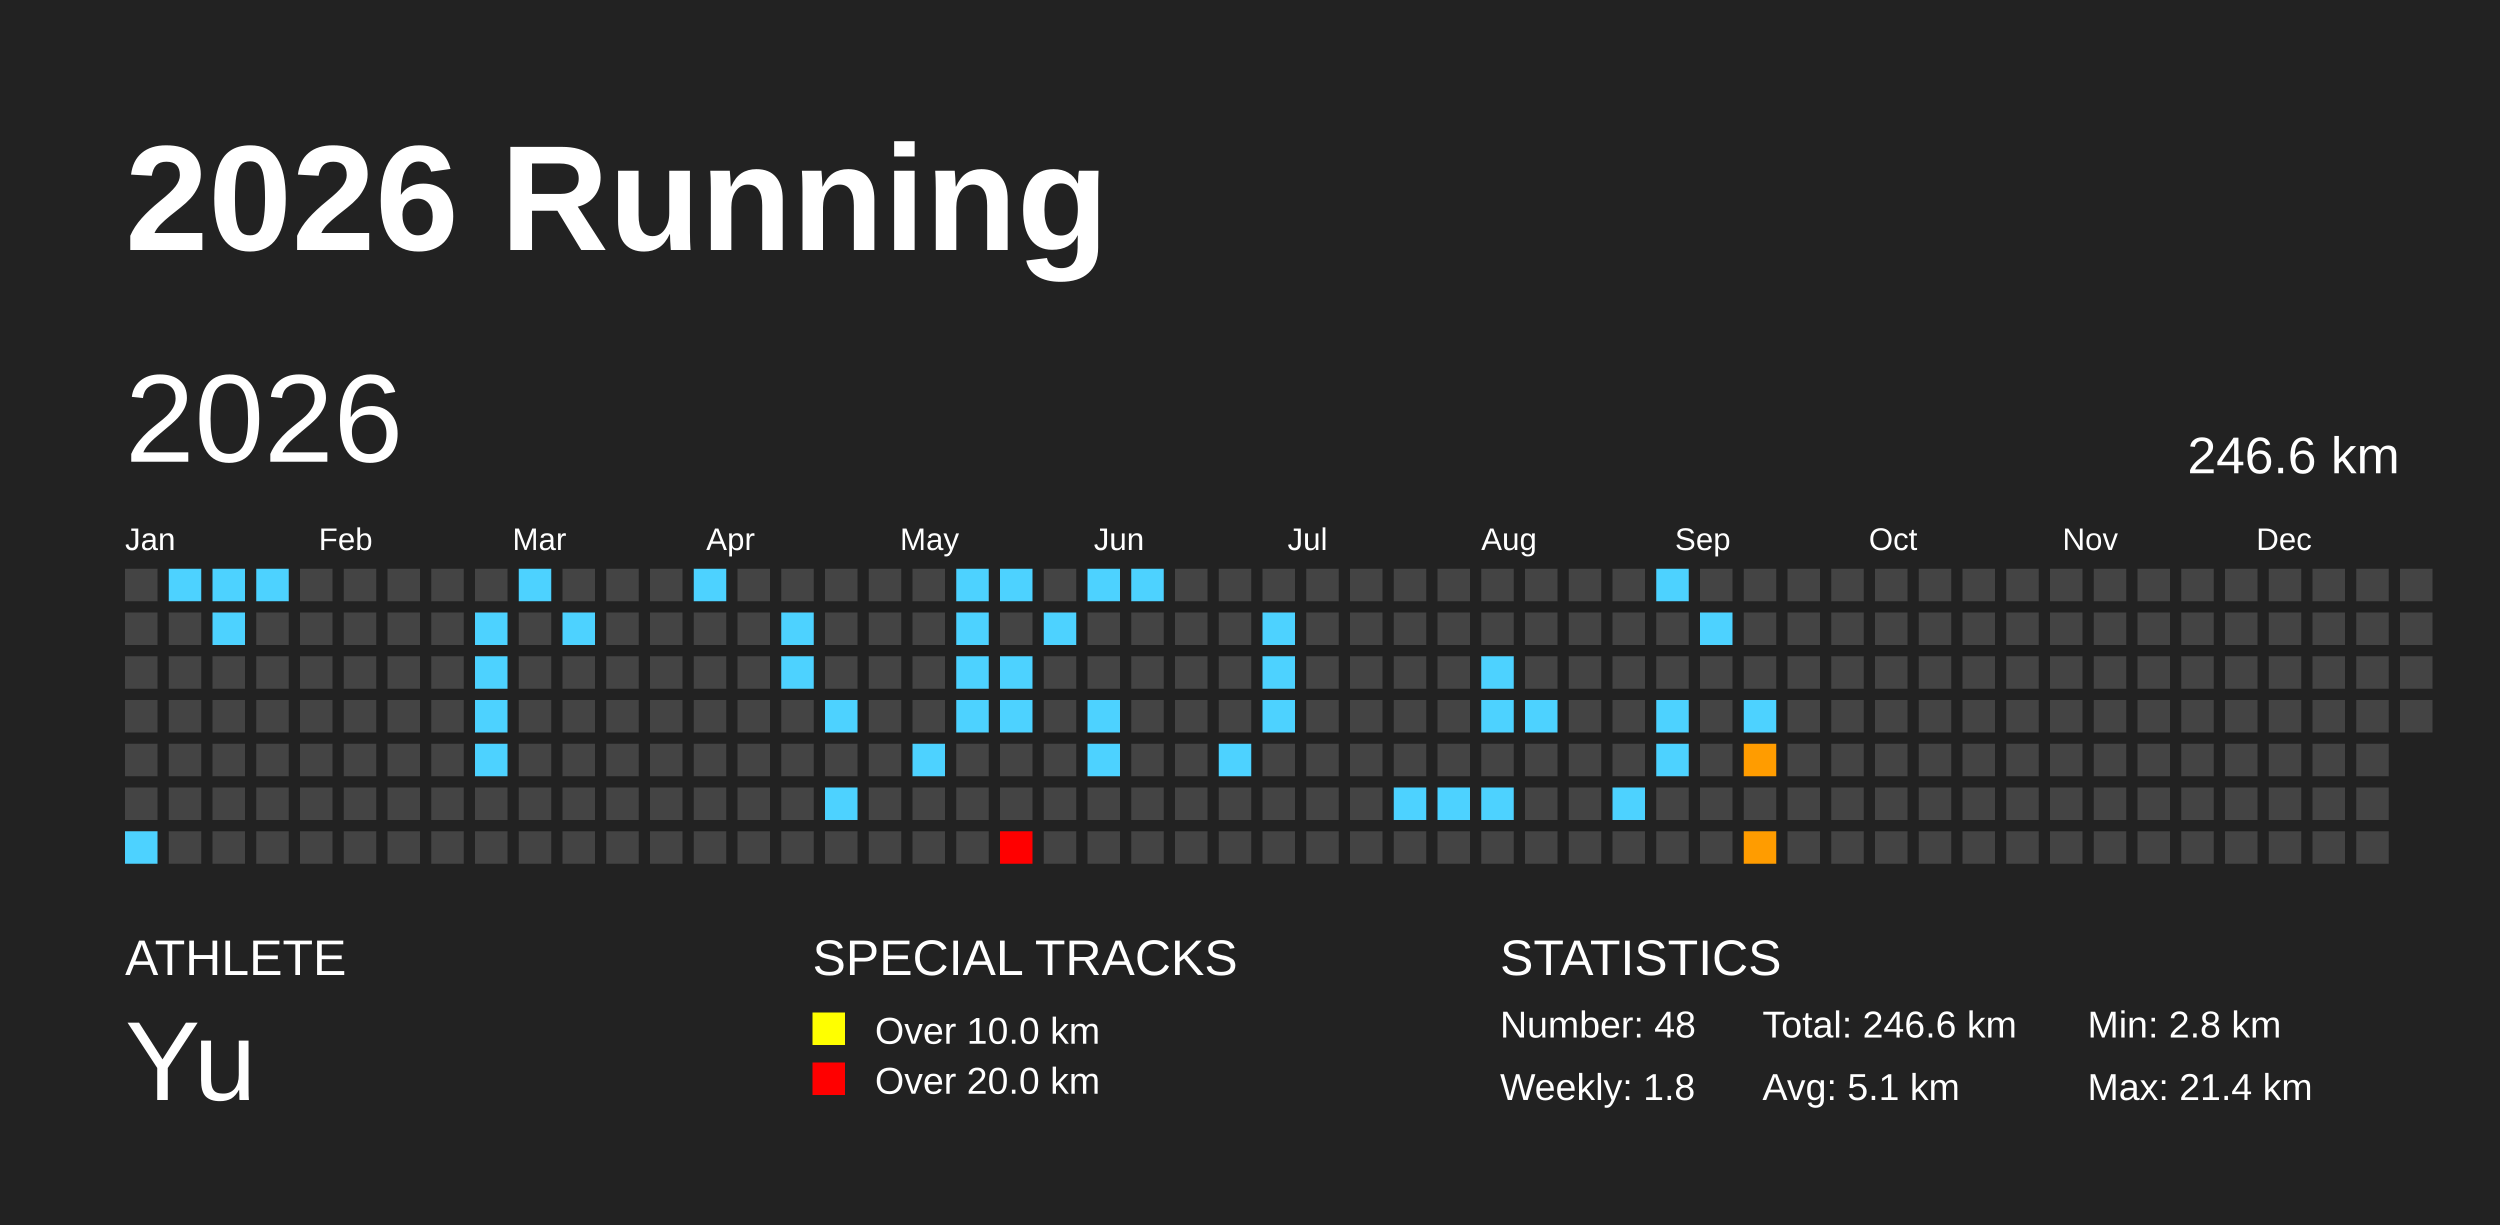
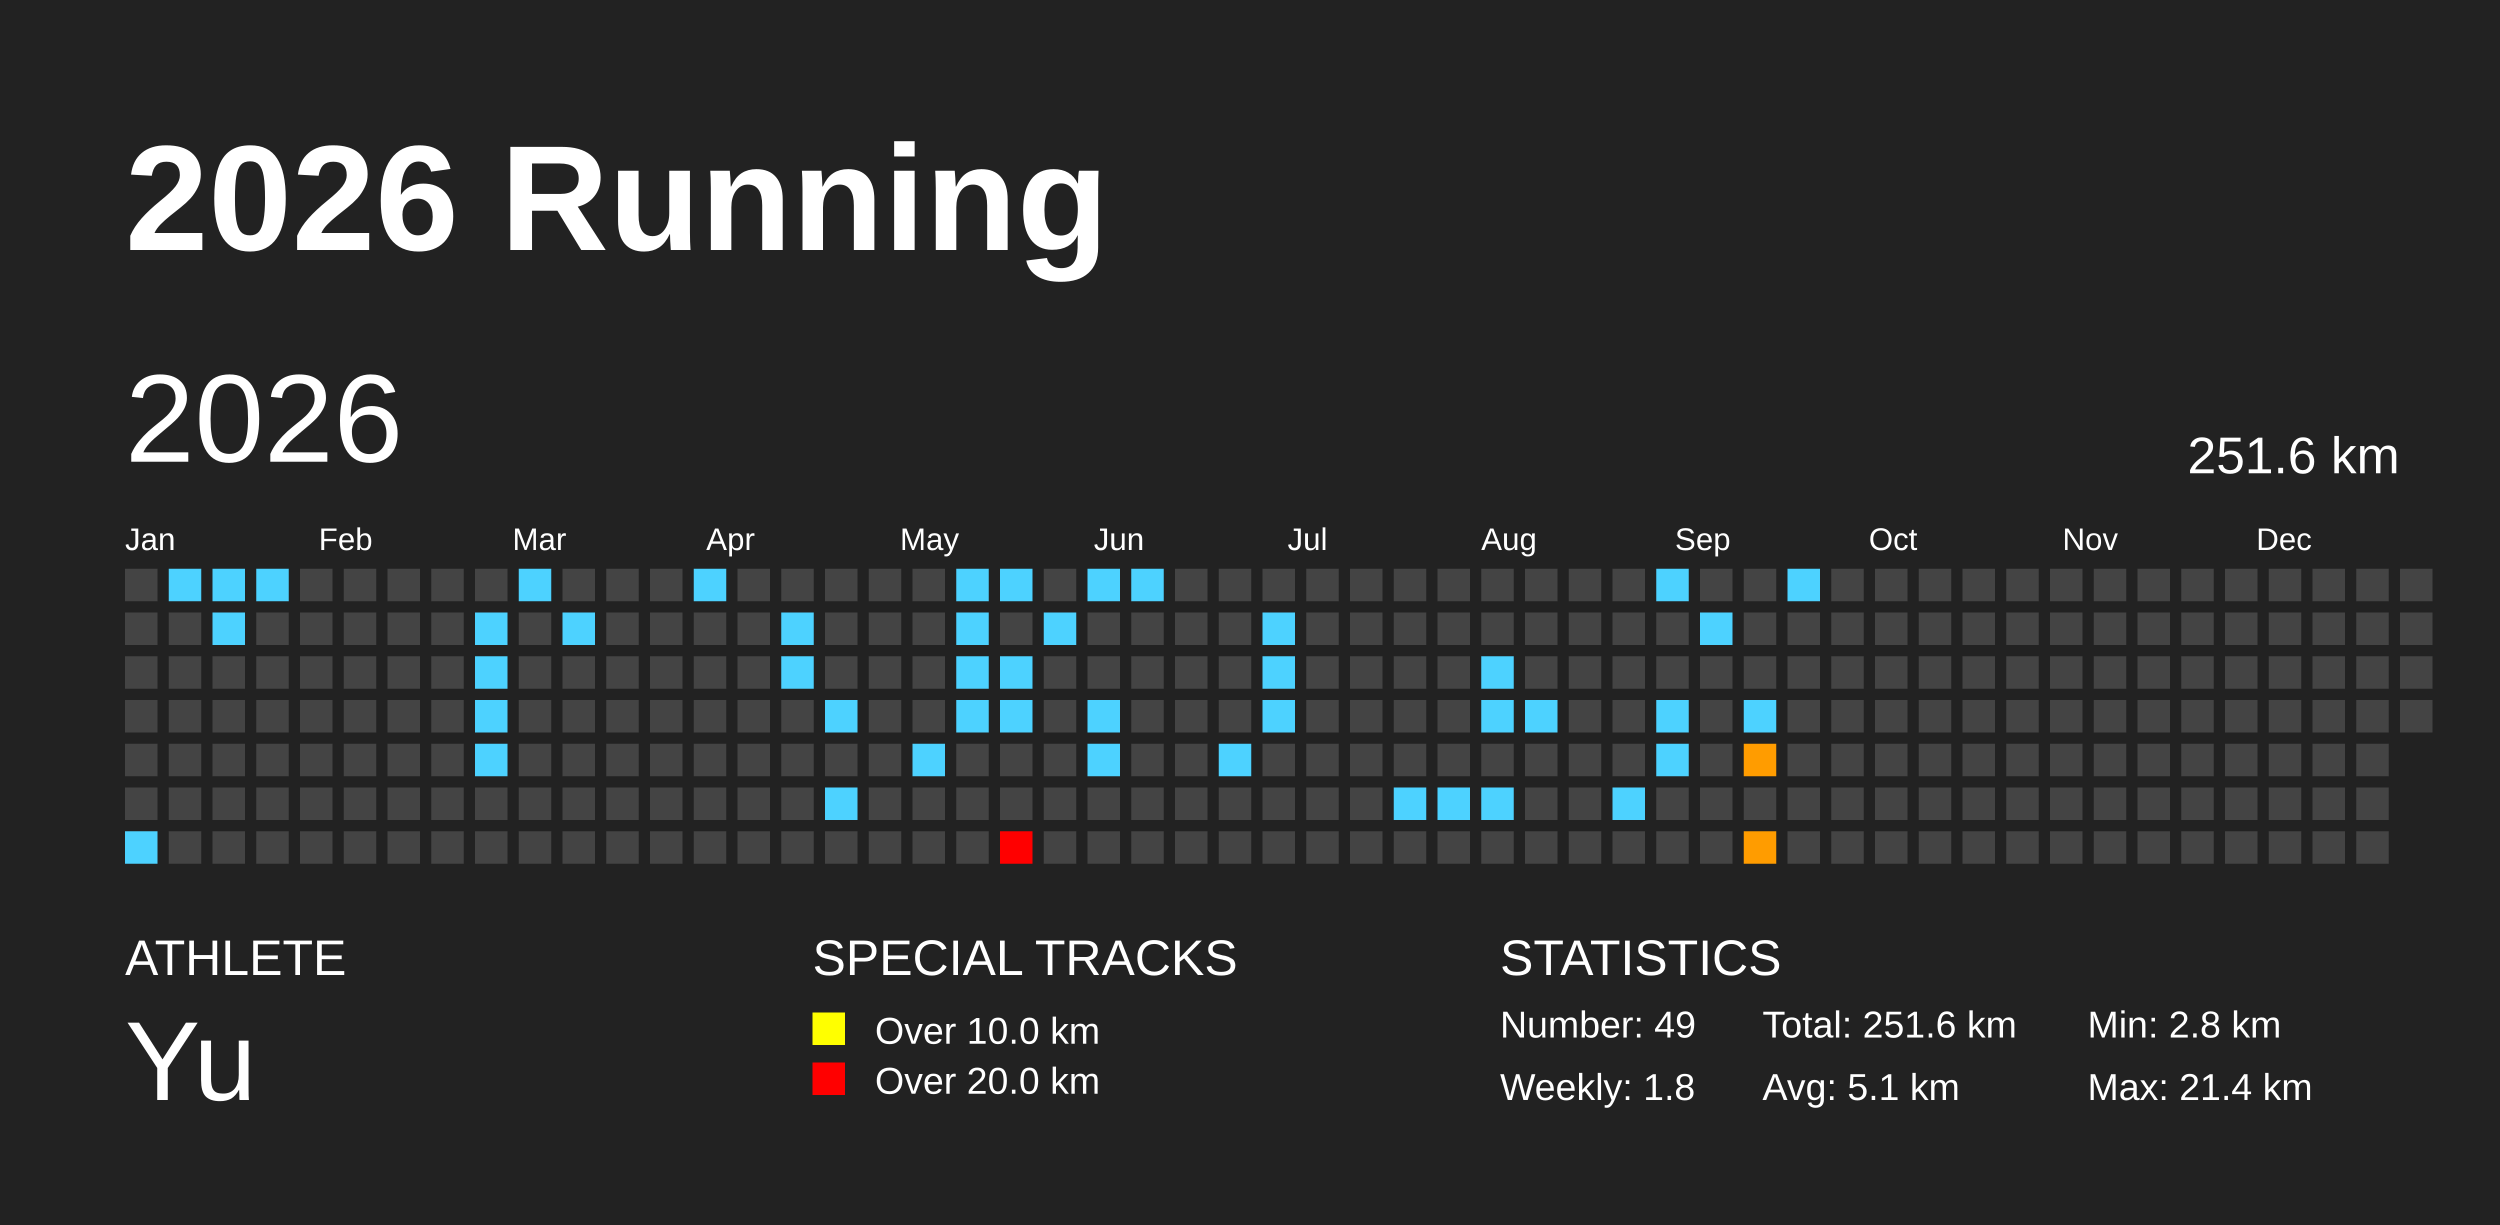
<svg xmlns="http://www.w3.org/2000/svg" baseProfile="full" height="98mm" version="1.1" viewBox="0,0,200,98" width="200mm">
  <defs />
  <rect fill="#222222" height="98" width="200" x="0" y="0" />
  <text fill="#FFFFFF" style="font-size:12px; font-family:Arial; font-weight:bold;" x="10" y="20">2026 Running</text>
  <text fill="#FFFFFF" style="font-size:4px; font-family:Arial" x="10" y="78">ATHLETE</text>
  <text fill="#FFFFFF" style="font-size:9px; font-family:Arial" x="10" y="88">Yu</text>
  <text fill="#FFFFFF" style="font-size:4px; font-family:Arial" x="65" y="78">SPECIAL TRACKS</text>
  <rect fill="yellow" height="2.6" width="2.6" x="65" y="81" />
  <text fill="#FFFFFF" style="font-size:3px; font-family:Arial" x="70" y="83.5">Over 10.0 km</text>
  <rect fill="red" height="2.6" width="2.6" x="65" y="85" />
  <text fill="#FFFFFF" style="font-size:3px; font-family:Arial" x="70" y="87.5">Over 20.0 km</text>
  <text fill="#FFFFFF" style="font-size:4px; font-family:Arial" x="120" y="78">STATISTICS</text>
-   <text fill="#FFFFFF" style="font-size:3px; font-family:Arial" x="120" y="83">Number: 48</text>
+   <text fill="#FFFFFF" style="font-size:3px; font-family:Arial" x="120" y="83">Number: 49</text>
  <text fill="#FFFFFF" style="font-size:3px; font-family:Arial" x="120" y="88">Weekly: 1.8</text>
-   <text fill="#FFFFFF" style="font-size:3px; font-family:Arial" x="141" y="83">Total: 246.6 km</text>
+   <text fill="#FFFFFF" style="font-size:3px; font-family:Arial" x="141" y="83">Total: 251.6 km</text>
  <text fill="#FFFFFF" style="font-size:3px; font-family:Arial" x="141" y="88">Avg: 5.1 km</text>
  <text fill="#FFFFFF" style="font-size:3px; font-family:Arial" x="167" y="83">Min: 2.8 km</text>
  <text fill="#FFFFFF" style="font-size:3px; font-family:Arial" x="167" y="88">Max: 21.4 km</text>
  <text dominant-baseline="hanging" fill="#FFFFFF" style="font-size:10.0px; font-family:Arial;" x="10" y="30">2026</text>
-   <text dominant-baseline="hanging" fill="#FFFFFF" style="font-size:4.125px; font-family:Arial;" x="175" y="35">246.6 km</text>
+   <text dominant-baseline="hanging" fill="#FFFFFF" style="font-size:4.125px; font-family:Arial;" x="175" y="35">251.6 km</text>
  <text fill="#FFFFFF" style="font-size:2.5px; font-family:Arial" x="10.0" y="44">Jan</text>
  <text fill="#FFFFFF" style="font-size:2.5px; font-family:Arial" x="25.5" y="44">Feb</text>
  <text fill="#FFFFFF" style="font-size:2.5px; font-family:Arial" x="41.0" y="44">Mar</text>
  <text fill="#FFFFFF" style="font-size:2.5px; font-family:Arial" x="56.5" y="44">Apr</text>
  <text fill="#FFFFFF" style="font-size:2.5px; font-family:Arial" x="72.0" y="44">May</text>
  <text fill="#FFFFFF" style="font-size:2.5px; font-family:Arial" x="87.5" y="44">Jun</text>
  <text fill="#FFFFFF" style="font-size:2.5px; font-family:Arial" x="103.0" y="44">Jul</text>
  <text fill="#FFFFFF" style="font-size:2.5px; font-family:Arial" x="118.5" y="44">Aug</text>
  <text fill="#FFFFFF" style="font-size:2.5px; font-family:Arial" x="134.0" y="44">Sep</text>
  <text fill="#FFFFFF" style="font-size:2.5px; font-family:Arial" x="149.5" y="44">Oct</text>
  <text fill="#FFFFFF" style="font-size:2.5px; font-family:Arial" x="165.0" y="44">Nov</text>
  <text fill="#FFFFFF" style="font-size:2.5px; font-family:Arial" x="180.5" y="44">Dec</text>
  <rect fill="#444444" height="2.6" width="2.6" x="10.0" y="45.5" />
  <rect fill="#444444" height="2.6" width="2.6" x="10.0" y="49.0" />
  <rect fill="#444444" height="2.6" width="2.6" x="10.0" y="52.5" />
  <rect fill="#444444" height="2.6" width="2.6" x="10.0" y="56.0" />
  <rect fill="#444444" height="2.6" width="2.6" x="10.0" y="59.5" />
  <rect fill="#444444" height="2.6" width="2.6" x="10.0" y="63.0" />
  <rect fill="#4dd2ff" height="2.6" width="2.6" x="10.0" y="66.5" />
  <rect fill="#4dd2ff" height="2.6" width="2.6" x="13.5" y="45.5" />
  <rect fill="#444444" height="2.6" width="2.6" x="13.5" y="49.0" />
  <rect fill="#444444" height="2.6" width="2.6" x="13.5" y="52.5" />
  <rect fill="#444444" height="2.6" width="2.6" x="13.5" y="56.0" />
  <rect fill="#444444" height="2.6" width="2.6" x="13.5" y="59.5" />
  <rect fill="#444444" height="2.6" width="2.6" x="13.5" y="63.0" />
  <rect fill="#444444" height="2.6" width="2.6" x="13.5" y="66.5" />
  <rect fill="#4dd2ff" height="2.6" width="2.6" x="17.0" y="45.5" />
  <rect fill="#4dd2ff" height="2.6" width="2.6" x="17.0" y="49.0" />
  <rect fill="#444444" height="2.6" width="2.6" x="17.0" y="52.5" />
  <rect fill="#444444" height="2.6" width="2.6" x="17.0" y="56.0" />
  <rect fill="#444444" height="2.6" width="2.6" x="17.0" y="59.5" />
  <rect fill="#444444" height="2.6" width="2.6" x="17.0" y="63.0" />
  <rect fill="#444444" height="2.6" width="2.6" x="17.0" y="66.5" />
  <rect fill="#4dd2ff" height="2.6" width="2.6" x="20.5" y="45.5" />
  <rect fill="#444444" height="2.6" width="2.6" x="20.5" y="49.0" />
  <rect fill="#444444" height="2.6" width="2.6" x="20.5" y="52.5" />
  <rect fill="#444444" height="2.6" width="2.6" x="20.5" y="56.0" />
  <rect fill="#444444" height="2.6" width="2.6" x="20.5" y="59.5" />
  <rect fill="#444444" height="2.6" width="2.6" x="20.5" y="63.0" />
  <rect fill="#444444" height="2.6" width="2.6" x="20.5" y="66.5" />
  <rect fill="#444444" height="2.6" width="2.6" x="24.0" y="45.5" />
  <rect fill="#444444" height="2.6" width="2.6" x="24.0" y="49.0" />
  <rect fill="#444444" height="2.6" width="2.6" x="24.0" y="52.5" />
  <rect fill="#444444" height="2.6" width="2.6" x="24.0" y="56.0" />
  <rect fill="#444444" height="2.6" width="2.6" x="24.0" y="59.5" />
  <rect fill="#444444" height="2.6" width="2.6" x="24.0" y="63.0" />
  <rect fill="#444444" height="2.6" width="2.6" x="24.0" y="66.5" />
  <rect fill="#444444" height="2.6" width="2.6" x="27.5" y="45.5" />
  <rect fill="#444444" height="2.6" width="2.6" x="27.5" y="49.0" />
  <rect fill="#444444" height="2.6" width="2.6" x="27.5" y="52.5" />
  <rect fill="#444444" height="2.6" width="2.6" x="27.5" y="56.0" />
  <rect fill="#444444" height="2.6" width="2.6" x="27.5" y="59.5" />
  <rect fill="#444444" height="2.6" width="2.6" x="27.5" y="63.0" />
  <rect fill="#444444" height="2.6" width="2.6" x="27.5" y="66.5" />
  <rect fill="#444444" height="2.6" width="2.6" x="31.0" y="45.5" />
  <rect fill="#444444" height="2.6" width="2.6" x="31.0" y="49.0" />
  <rect fill="#444444" height="2.6" width="2.6" x="31.0" y="52.5" />
  <rect fill="#444444" height="2.6" width="2.6" x="31.0" y="56.0" />
  <rect fill="#444444" height="2.6" width="2.6" x="31.0" y="59.5" />
  <rect fill="#444444" height="2.6" width="2.6" x="31.0" y="63.0" />
  <rect fill="#444444" height="2.6" width="2.6" x="31.0" y="66.5" />
  <rect fill="#444444" height="2.6" width="2.6" x="34.5" y="45.5" />
  <rect fill="#444444" height="2.6" width="2.6" x="34.5" y="49.0" />
  <rect fill="#444444" height="2.6" width="2.6" x="34.5" y="52.5" />
  <rect fill="#444444" height="2.6" width="2.6" x="34.5" y="56.0" />
  <rect fill="#444444" height="2.6" width="2.6" x="34.5" y="59.5" />
  <rect fill="#444444" height="2.6" width="2.6" x="34.5" y="63.0" />
  <rect fill="#444444" height="2.6" width="2.6" x="34.5" y="66.5" />
  <rect fill="#444444" height="2.6" width="2.6" x="38.0" y="45.5" />
  <rect fill="#4dd2ff" height="2.6" width="2.6" x="38.0" y="49.0" />
  <rect fill="#4dd2ff" height="2.6" width="2.6" x="38.0" y="52.5" />
  <rect fill="#4dd2ff" height="2.6" width="2.6" x="38.0" y="56.0" />
  <rect fill="#4dd2ff" height="2.6" width="2.6" x="38.0" y="59.5" />
  <rect fill="#444444" height="2.6" width="2.6" x="38.0" y="63.0" />
  <rect fill="#444444" height="2.6" width="2.6" x="38.0" y="66.5" />
  <rect fill="#4dd2ff" height="2.6" width="2.6" x="41.5" y="45.5" />
  <rect fill="#444444" height="2.6" width="2.6" x="41.5" y="49.0" />
  <rect fill="#444444" height="2.6" width="2.6" x="41.5" y="52.5" />
  <rect fill="#444444" height="2.6" width="2.6" x="41.5" y="56.0" />
  <rect fill="#444444" height="2.6" width="2.6" x="41.5" y="59.5" />
  <rect fill="#444444" height="2.6" width="2.6" x="41.5" y="63.0" />
  <rect fill="#444444" height="2.6" width="2.6" x="41.5" y="66.5" />
  <rect fill="#444444" height="2.6" width="2.6" x="45.0" y="45.5" />
  <rect fill="#4dd2ff" height="2.6" width="2.6" x="45.0" y="49.0" />
  <rect fill="#444444" height="2.6" width="2.6" x="45.0" y="52.5" />
  <rect fill="#444444" height="2.6" width="2.6" x="45.0" y="56.0" />
  <rect fill="#444444" height="2.6" width="2.6" x="45.0" y="59.5" />
  <rect fill="#444444" height="2.6" width="2.6" x="45.0" y="63.0" />
  <rect fill="#444444" height="2.6" width="2.6" x="45.0" y="66.5" />
  <rect fill="#444444" height="2.6" width="2.6" x="48.5" y="45.5" />
  <rect fill="#444444" height="2.6" width="2.6" x="48.5" y="49.0" />
  <rect fill="#444444" height="2.6" width="2.6" x="48.5" y="52.5" />
  <rect fill="#444444" height="2.6" width="2.6" x="48.5" y="56.0" />
  <rect fill="#444444" height="2.6" width="2.6" x="48.5" y="59.5" />
  <rect fill="#444444" height="2.6" width="2.6" x="48.5" y="63.0" />
  <rect fill="#444444" height="2.6" width="2.6" x="48.5" y="66.5" />
  <rect fill="#444444" height="2.6" width="2.6" x="52.0" y="45.5" />
  <rect fill="#444444" height="2.6" width="2.6" x="52.0" y="49.0" />
  <rect fill="#444444" height="2.6" width="2.6" x="52.0" y="52.5" />
  <rect fill="#444444" height="2.6" width="2.6" x="52.0" y="56.0" />
  <rect fill="#444444" height="2.6" width="2.6" x="52.0" y="59.5" />
  <rect fill="#444444" height="2.6" width="2.6" x="52.0" y="63.0" />
  <rect fill="#444444" height="2.6" width="2.6" x="52.0" y="66.5" />
  <rect fill="#4dd2ff" height="2.6" width="2.6" x="55.5" y="45.5" />
  <rect fill="#444444" height="2.6" width="2.6" x="55.5" y="49.0" />
  <rect fill="#444444" height="2.6" width="2.6" x="55.5" y="52.5" />
  <rect fill="#444444" height="2.6" width="2.6" x="55.5" y="56.0" />
  <rect fill="#444444" height="2.6" width="2.6" x="55.5" y="59.5" />
  <rect fill="#444444" height="2.6" width="2.6" x="55.5" y="63.0" />
  <rect fill="#444444" height="2.6" width="2.6" x="55.5" y="66.5" />
  <rect fill="#444444" height="2.6" width="2.6" x="59.0" y="45.5" />
  <rect fill="#444444" height="2.6" width="2.6" x="59.0" y="49.0" />
  <rect fill="#444444" height="2.6" width="2.6" x="59.0" y="52.5" />
  <rect fill="#444444" height="2.6" width="2.6" x="59.0" y="56.0" />
  <rect fill="#444444" height="2.6" width="2.6" x="59.0" y="59.5" />
  <rect fill="#444444" height="2.6" width="2.6" x="59.0" y="63.0" />
  <rect fill="#444444" height="2.6" width="2.6" x="59.0" y="66.5" />
  <rect fill="#444444" height="2.6" width="2.6" x="62.5" y="45.5" />
  <rect fill="#4dd2ff" height="2.6" width="2.6" x="62.5" y="49.0" />
  <rect fill="#4dd2ff" height="2.6" width="2.6" x="62.5" y="52.5" />
  <rect fill="#444444" height="2.6" width="2.6" x="62.5" y="56.0" />
  <rect fill="#444444" height="2.6" width="2.6" x="62.5" y="59.5" />
  <rect fill="#444444" height="2.6" width="2.6" x="62.5" y="63.0" />
  <rect fill="#444444" height="2.6" width="2.6" x="62.5" y="66.5" />
  <rect fill="#444444" height="2.6" width="2.6" x="66.0" y="45.5" />
  <rect fill="#444444" height="2.6" width="2.6" x="66.0" y="49.0" />
  <rect fill="#444444" height="2.6" width="2.6" x="66.0" y="52.5" />
  <rect fill="#4dd2ff" height="2.6" width="2.6" x="66.0" y="56.0" />
  <rect fill="#444444" height="2.6" width="2.6" x="66.0" y="59.5" />
  <rect fill="#4dd2ff" height="2.6" width="2.6" x="66.0" y="63.0" />
  <rect fill="#444444" height="2.6" width="2.6" x="66.0" y="66.5" />
  <rect fill="#444444" height="2.6" width="2.6" x="69.5" y="45.5" />
  <rect fill="#444444" height="2.6" width="2.6" x="69.5" y="49.0" />
  <rect fill="#444444" height="2.6" width="2.6" x="69.5" y="52.5" />
  <rect fill="#444444" height="2.6" width="2.6" x="69.5" y="56.0" />
  <rect fill="#444444" height="2.6" width="2.6" x="69.5" y="59.5" />
  <rect fill="#444444" height="2.6" width="2.6" x="69.5" y="63.0" />
  <rect fill="#444444" height="2.6" width="2.6" x="69.5" y="66.5" />
  <rect fill="#444444" height="2.6" width="2.6" x="73.0" y="45.5" />
  <rect fill="#444444" height="2.6" width="2.6" x="73.0" y="49.0" />
  <rect fill="#444444" height="2.6" width="2.6" x="73.0" y="52.5" />
  <rect fill="#444444" height="2.6" width="2.6" x="73.0" y="56.0" />
  <rect fill="#4dd2ff" height="2.6" width="2.6" x="73.0" y="59.5" />
  <rect fill="#444444" height="2.6" width="2.6" x="73.0" y="63.0" />
  <rect fill="#444444" height="2.6" width="2.6" x="73.0" y="66.5" />
  <rect fill="#4dd2ff" height="2.6" width="2.6" x="76.5" y="45.5" />
  <rect fill="#4dd2ff" height="2.6" width="2.6" x="76.5" y="49.0" />
  <rect fill="#4dd2ff" height="2.6" width="2.6" x="76.5" y="52.5" />
  <rect fill="#4dd2ff" height="2.6" width="2.6" x="76.5" y="56.0" />
  <rect fill="#444444" height="2.6" width="2.6" x="76.5" y="59.5" />
  <rect fill="#444444" height="2.6" width="2.6" x="76.5" y="63.0" />
  <rect fill="#444444" height="2.6" width="2.6" x="76.5" y="66.5" />
  <rect fill="#4dd2ff" height="2.6" width="2.6" x="80.0" y="45.5" />
  <rect fill="#444444" height="2.6" width="2.6" x="80.0" y="49.0" />
  <rect fill="#4dd2ff" height="2.6" width="2.6" x="80.0" y="52.5" />
  <rect fill="#4dd2ff" height="2.6" width="2.6" x="80.0" y="56.0" />
  <rect fill="#444444" height="2.6" width="2.6" x="80.0" y="59.5" />
  <rect fill="#444444" height="2.6" width="2.6" x="80.0" y="63.0" />
  <rect fill="red" height="2.6" width="2.6" x="80.0" y="66.5" />
  <rect fill="#444444" height="2.6" width="2.6" x="83.5" y="45.5" />
  <rect fill="#4dd2ff" height="2.6" width="2.6" x="83.5" y="49.0" />
  <rect fill="#444444" height="2.6" width="2.6" x="83.5" y="52.5" />
  <rect fill="#444444" height="2.6" width="2.6" x="83.5" y="56.0" />
  <rect fill="#444444" height="2.6" width="2.6" x="83.5" y="59.5" />
  <rect fill="#444444" height="2.6" width="2.6" x="83.5" y="63.0" />
  <rect fill="#444444" height="2.6" width="2.6" x="83.5" y="66.5" />
  <rect fill="#4dd2ff" height="2.6" width="2.6" x="87.0" y="45.5" />
  <rect fill="#444444" height="2.6" width="2.6" x="87.0" y="49.0" />
  <rect fill="#444444" height="2.6" width="2.6" x="87.0" y="52.5" />
  <rect fill="#4dd2ff" height="2.6" width="2.6" x="87.0" y="56.0" />
  <rect fill="#4dd2ff" height="2.6" width="2.6" x="87.0" y="59.5" />
  <rect fill="#444444" height="2.6" width="2.6" x="87.0" y="63.0" />
  <rect fill="#444444" height="2.6" width="2.6" x="87.0" y="66.5" />
  <rect fill="#4dd2ff" height="2.6" width="2.6" x="90.5" y="45.5" />
  <rect fill="#444444" height="2.6" width="2.6" x="90.5" y="49.0" />
  <rect fill="#444444" height="2.6" width="2.6" x="90.5" y="52.5" />
  <rect fill="#444444" height="2.6" width="2.6" x="90.5" y="56.0" />
  <rect fill="#444444" height="2.6" width="2.6" x="90.5" y="59.5" />
  <rect fill="#444444" height="2.6" width="2.6" x="90.5" y="63.0" />
  <rect fill="#444444" height="2.6" width="2.6" x="90.5" y="66.5" />
  <rect fill="#444444" height="2.6" width="2.6" x="94.0" y="45.5" />
  <rect fill="#444444" height="2.6" width="2.6" x="94.0" y="49.0" />
  <rect fill="#444444" height="2.6" width="2.6" x="94.0" y="52.5" />
  <rect fill="#444444" height="2.6" width="2.6" x="94.0" y="56.0" />
  <rect fill="#444444" height="2.6" width="2.6" x="94.0" y="59.5" />
  <rect fill="#444444" height="2.6" width="2.6" x="94.0" y="63.0" />
  <rect fill="#444444" height="2.6" width="2.6" x="94.0" y="66.5" />
  <rect fill="#444444" height="2.6" width="2.6" x="97.5" y="45.5" />
  <rect fill="#444444" height="2.6" width="2.6" x="97.5" y="49.0" />
  <rect fill="#444444" height="2.6" width="2.6" x="97.5" y="52.5" />
  <rect fill="#444444" height="2.6" width="2.6" x="97.5" y="56.0" />
  <rect fill="#4dd2ff" height="2.6" width="2.6" x="97.5" y="59.5" />
  <rect fill="#444444" height="2.6" width="2.6" x="97.5" y="63.0" />
  <rect fill="#444444" height="2.6" width="2.6" x="97.5" y="66.5" />
  <rect fill="#444444" height="2.6" width="2.6" x="101.0" y="45.5" />
  <rect fill="#4dd2ff" height="2.6" width="2.6" x="101.0" y="49.0" />
  <rect fill="#4dd2ff" height="2.6" width="2.6" x="101.0" y="52.5" />
  <rect fill="#4dd2ff" height="2.6" width="2.6" x="101.0" y="56.0" />
  <rect fill="#444444" height="2.6" width="2.6" x="101.0" y="59.5" />
  <rect fill="#444444" height="2.6" width="2.6" x="101.0" y="63.0" />
  <rect fill="#444444" height="2.6" width="2.6" x="101.0" y="66.5" />
  <rect fill="#444444" height="2.6" width="2.6" x="104.5" y="45.5" />
  <rect fill="#444444" height="2.6" width="2.6" x="104.5" y="49.0" />
  <rect fill="#444444" height="2.6" width="2.6" x="104.5" y="52.5" />
  <rect fill="#444444" height="2.6" width="2.6" x="104.5" y="56.0" />
  <rect fill="#444444" height="2.6" width="2.6" x="104.5" y="59.5" />
  <rect fill="#444444" height="2.6" width="2.6" x="104.5" y="63.0" />
  <rect fill="#444444" height="2.6" width="2.6" x="104.5" y="66.5" />
  <rect fill="#444444" height="2.6" width="2.6" x="108.0" y="45.5" />
  <rect fill="#444444" height="2.6" width="2.6" x="108.0" y="49.0" />
  <rect fill="#444444" height="2.6" width="2.6" x="108.0" y="52.5" />
  <rect fill="#444444" height="2.6" width="2.6" x="108.0" y="56.0" />
  <rect fill="#444444" height="2.6" width="2.6" x="108.0" y="59.5" />
  <rect fill="#444444" height="2.6" width="2.6" x="108.0" y="63.0" />
  <rect fill="#444444" height="2.6" width="2.6" x="108.0" y="66.5" />
  <rect fill="#444444" height="2.6" width="2.6" x="111.5" y="45.5" />
  <rect fill="#444444" height="2.6" width="2.6" x="111.5" y="49.0" />
  <rect fill="#444444" height="2.6" width="2.6" x="111.5" y="52.5" />
  <rect fill="#444444" height="2.6" width="2.6" x="111.5" y="56.0" />
  <rect fill="#444444" height="2.6" width="2.6" x="111.5" y="59.5" />
  <rect fill="#4dd2ff" height="2.6" width="2.6" x="111.5" y="63.0" />
  <rect fill="#444444" height="2.6" width="2.6" x="111.5" y="66.5" />
  <rect fill="#444444" height="2.6" width="2.6" x="115.0" y="45.5" />
  <rect fill="#444444" height="2.6" width="2.6" x="115.0" y="49.0" />
  <rect fill="#444444" height="2.6" width="2.6" x="115.0" y="52.5" />
  <rect fill="#444444" height="2.6" width="2.6" x="115.0" y="56.0" />
  <rect fill="#444444" height="2.6" width="2.6" x="115.0" y="59.5" />
  <rect fill="#4dd2ff" height="2.6" width="2.6" x="115.0" y="63.0" />
  <rect fill="#444444" height="2.6" width="2.6" x="115.0" y="66.5" />
  <rect fill="#444444" height="2.6" width="2.6" x="118.5" y="45.5" />
  <rect fill="#444444" height="2.6" width="2.6" x="118.5" y="49.0" />
  <rect fill="#4dd2ff" height="2.6" width="2.6" x="118.5" y="52.5" />
  <rect fill="#4dd2ff" height="2.6" width="2.6" x="118.5" y="56.0" />
  <rect fill="#444444" height="2.6" width="2.6" x="118.5" y="59.5" />
  <rect fill="#4dd2ff" height="2.6" width="2.6" x="118.5" y="63.0" />
  <rect fill="#444444" height="2.6" width="2.6" x="118.5" y="66.5" />
  <rect fill="#444444" height="2.6" width="2.6" x="122.0" y="45.5" />
  <rect fill="#444444" height="2.6" width="2.6" x="122.0" y="49.0" />
  <rect fill="#444444" height="2.6" width="2.6" x="122.0" y="52.5" />
  <rect fill="#4dd2ff" height="2.6" width="2.6" x="122.0" y="56.0" />
  <rect fill="#444444" height="2.6" width="2.6" x="122.0" y="59.5" />
  <rect fill="#444444" height="2.6" width="2.6" x="122.0" y="63.0" />
  <rect fill="#444444" height="2.6" width="2.6" x="122.0" y="66.5" />
  <rect fill="#444444" height="2.6" width="2.6" x="125.5" y="45.5" />
  <rect fill="#444444" height="2.6" width="2.6" x="125.5" y="49.0" />
  <rect fill="#444444" height="2.6" width="2.6" x="125.5" y="52.5" />
  <rect fill="#444444" height="2.6" width="2.6" x="125.5" y="56.0" />
  <rect fill="#444444" height="2.6" width="2.6" x="125.5" y="59.5" />
  <rect fill="#444444" height="2.6" width="2.6" x="125.5" y="63.0" />
  <rect fill="#444444" height="2.6" width="2.6" x="125.5" y="66.5" />
  <rect fill="#444444" height="2.6" width="2.6" x="129.0" y="45.5" />
  <rect fill="#444444" height="2.6" width="2.6" x="129.0" y="49.0" />
  <rect fill="#444444" height="2.6" width="2.6" x="129.0" y="52.5" />
  <rect fill="#444444" height="2.6" width="2.6" x="129.0" y="56.0" />
  <rect fill="#444444" height="2.6" width="2.6" x="129.0" y="59.5" />
  <rect fill="#4dd2ff" height="2.6" width="2.6" x="129.0" y="63.0" />
  <rect fill="#444444" height="2.6" width="2.6" x="129.0" y="66.5" />
  <rect fill="#4dd2ff" height="2.6" width="2.6" x="132.5" y="45.5" />
  <rect fill="#444444" height="2.6" width="2.6" x="132.5" y="49.0" />
  <rect fill="#444444" height="2.6" width="2.6" x="132.5" y="52.5" />
  <rect fill="#4dd2ff" height="2.6" width="2.6" x="132.5" y="56.0" />
  <rect fill="#4dd2ff" height="2.6" width="2.6" x="132.5" y="59.5" />
  <rect fill="#444444" height="2.6" width="2.6" x="132.5" y="63.0" />
  <rect fill="#444444" height="2.6" width="2.6" x="132.5" y="66.5" />
  <rect fill="#444444" height="2.6" width="2.6" x="136.0" y="45.5" />
  <rect fill="#4dd2ff" height="2.6" width="2.6" x="136.0" y="49.0" />
  <rect fill="#444444" height="2.6" width="2.6" x="136.0" y="52.5" />
  <rect fill="#444444" height="2.6" width="2.6" x="136.0" y="56.0" />
  <rect fill="#444444" height="2.6" width="2.6" x="136.0" y="59.5" />
  <rect fill="#444444" height="2.6" width="2.6" x="136.0" y="63.0" />
  <rect fill="#444444" height="2.6" width="2.6" x="136.0" y="66.5" />
  <rect fill="#444444" height="2.6" width="2.6" x="139.5" y="45.5" />
  <rect fill="#444444" height="2.6" width="2.6" x="139.5" y="49.0" />
  <rect fill="#444444" height="2.6" width="2.6" x="139.5" y="52.5" />
  <rect fill="#4dd2ff" height="2.6" width="2.6" x="139.5" y="56.0" />
  <rect fill="#ff9c00" height="2.6" width="2.6" x="139.5" y="59.5" />
  <rect fill="#444444" height="2.6" width="2.6" x="139.5" y="63.0" />
  <rect fill="#ff9c00" height="2.6" width="2.6" x="139.5" y="66.5" />
-   <rect fill="#444444" height="2.6" width="2.6" x="143.0" y="45.5" />
+   <rect fill="#4dd2ff" height="2.6" width="2.6" x="143.0" y="45.5" />
  <rect fill="#444444" height="2.6" width="2.6" x="143.0" y="49.0" />
  <rect fill="#444444" height="2.6" width="2.6" x="143.0" y="52.5" />
  <rect fill="#444444" height="2.6" width="2.6" x="143.0" y="56.0" />
  <rect fill="#444444" height="2.6" width="2.6" x="143.0" y="59.5" />
  <rect fill="#444444" height="2.6" width="2.6" x="143.0" y="63.0" />
  <rect fill="#444444" height="2.6" width="2.6" x="143.0" y="66.5" />
  <rect fill="#444444" height="2.6" width="2.6" x="146.5" y="45.5" />
  <rect fill="#444444" height="2.6" width="2.6" x="146.5" y="49.0" />
  <rect fill="#444444" height="2.6" width="2.6" x="146.5" y="52.5" />
  <rect fill="#444444" height="2.6" width="2.6" x="146.5" y="56.0" />
  <rect fill="#444444" height="2.6" width="2.6" x="146.5" y="59.5" />
  <rect fill="#444444" height="2.6" width="2.6" x="146.5" y="63.0" />
  <rect fill="#444444" height="2.6" width="2.6" x="146.5" y="66.5" />
  <rect fill="#444444" height="2.6" width="2.6" x="150.0" y="45.5" />
  <rect fill="#444444" height="2.6" width="2.6" x="150.0" y="49.0" />
  <rect fill="#444444" height="2.6" width="2.6" x="150.0" y="52.5" />
  <rect fill="#444444" height="2.6" width="2.6" x="150.0" y="56.0" />
  <rect fill="#444444" height="2.6" width="2.6" x="150.0" y="59.5" />
  <rect fill="#444444" height="2.6" width="2.6" x="150.0" y="63.0" />
  <rect fill="#444444" height="2.6" width="2.6" x="150.0" y="66.5" />
  <rect fill="#444444" height="2.6" width="2.6" x="153.5" y="45.5" />
  <rect fill="#444444" height="2.6" width="2.6" x="153.5" y="49.0" />
  <rect fill="#444444" height="2.6" width="2.6" x="153.5" y="52.5" />
  <rect fill="#444444" height="2.6" width="2.6" x="153.5" y="56.0" />
  <rect fill="#444444" height="2.6" width="2.6" x="153.5" y="59.5" />
  <rect fill="#444444" height="2.6" width="2.6" x="153.5" y="63.0" />
  <rect fill="#444444" height="2.6" width="2.6" x="153.5" y="66.5" />
  <rect fill="#444444" height="2.6" width="2.6" x="157.0" y="45.5" />
  <rect fill="#444444" height="2.6" width="2.6" x="157.0" y="49.0" />
  <rect fill="#444444" height="2.6" width="2.6" x="157.0" y="52.5" />
  <rect fill="#444444" height="2.6" width="2.6" x="157.0" y="56.0" />
  <rect fill="#444444" height="2.6" width="2.6" x="157.0" y="59.5" />
  <rect fill="#444444" height="2.6" width="2.6" x="157.0" y="63.0" />
  <rect fill="#444444" height="2.6" width="2.6" x="157.0" y="66.5" />
  <rect fill="#444444" height="2.6" width="2.6" x="160.5" y="45.5" />
  <rect fill="#444444" height="2.6" width="2.6" x="160.5" y="49.0" />
  <rect fill="#444444" height="2.6" width="2.6" x="160.5" y="52.5" />
  <rect fill="#444444" height="2.6" width="2.6" x="160.5" y="56.0" />
  <rect fill="#444444" height="2.6" width="2.6" x="160.5" y="59.5" />
  <rect fill="#444444" height="2.6" width="2.6" x="160.5" y="63.0" />
  <rect fill="#444444" height="2.6" width="2.6" x="160.5" y="66.5" />
  <rect fill="#444444" height="2.6" width="2.6" x="164.0" y="45.5" />
  <rect fill="#444444" height="2.6" width="2.6" x="164.0" y="49.0" />
  <rect fill="#444444" height="2.6" width="2.6" x="164.0" y="52.5" />
  <rect fill="#444444" height="2.6" width="2.6" x="164.0" y="56.0" />
  <rect fill="#444444" height="2.6" width="2.6" x="164.0" y="59.5" />
  <rect fill="#444444" height="2.6" width="2.6" x="164.0" y="63.0" />
  <rect fill="#444444" height="2.6" width="2.6" x="164.0" y="66.5" />
  <rect fill="#444444" height="2.6" width="2.6" x="167.5" y="45.5" />
  <rect fill="#444444" height="2.6" width="2.6" x="167.5" y="49.0" />
  <rect fill="#444444" height="2.6" width="2.6" x="167.5" y="52.5" />
  <rect fill="#444444" height="2.6" width="2.6" x="167.5" y="56.0" />
  <rect fill="#444444" height="2.6" width="2.6" x="167.5" y="59.5" />
  <rect fill="#444444" height="2.6" width="2.6" x="167.5" y="63.0" />
  <rect fill="#444444" height="2.6" width="2.6" x="167.5" y="66.5" />
  <rect fill="#444444" height="2.6" width="2.6" x="171.0" y="45.5" />
  <rect fill="#444444" height="2.6" width="2.6" x="171.0" y="49.0" />
  <rect fill="#444444" height="2.6" width="2.6" x="171.0" y="52.5" />
  <rect fill="#444444" height="2.6" width="2.6" x="171.0" y="56.0" />
  <rect fill="#444444" height="2.6" width="2.6" x="171.0" y="59.5" />
  <rect fill="#444444" height="2.6" width="2.6" x="171.0" y="63.0" />
  <rect fill="#444444" height="2.6" width="2.6" x="171.0" y="66.5" />
  <rect fill="#444444" height="2.6" width="2.6" x="174.5" y="45.5" />
  <rect fill="#444444" height="2.6" width="2.6" x="174.5" y="49.0" />
  <rect fill="#444444" height="2.6" width="2.6" x="174.5" y="52.5" />
  <rect fill="#444444" height="2.6" width="2.6" x="174.5" y="56.0" />
  <rect fill="#444444" height="2.6" width="2.6" x="174.5" y="59.5" />
  <rect fill="#444444" height="2.6" width="2.6" x="174.5" y="63.0" />
  <rect fill="#444444" height="2.6" width="2.6" x="174.5" y="66.5" />
  <rect fill="#444444" height="2.6" width="2.6" x="178.0" y="45.5" />
  <rect fill="#444444" height="2.6" width="2.6" x="178.0" y="49.0" />
  <rect fill="#444444" height="2.6" width="2.6" x="178.0" y="52.5" />
  <rect fill="#444444" height="2.6" width="2.6" x="178.0" y="56.0" />
  <rect fill="#444444" height="2.6" width="2.6" x="178.0" y="59.5" />
  <rect fill="#444444" height="2.6" width="2.6" x="178.0" y="63.0" />
  <rect fill="#444444" height="2.6" width="2.6" x="178.0" y="66.5" />
  <rect fill="#444444" height="2.6" width="2.6" x="181.5" y="45.5" />
  <rect fill="#444444" height="2.6" width="2.6" x="181.5" y="49.0" />
  <rect fill="#444444" height="2.6" width="2.6" x="181.5" y="52.5" />
  <rect fill="#444444" height="2.6" width="2.6" x="181.5" y="56.0" />
  <rect fill="#444444" height="2.6" width="2.6" x="181.5" y="59.5" />
  <rect fill="#444444" height="2.6" width="2.6" x="181.5" y="63.0" />
  <rect fill="#444444" height="2.6" width="2.6" x="181.5" y="66.5" />
  <rect fill="#444444" height="2.6" width="2.6" x="185.0" y="45.5" />
  <rect fill="#444444" height="2.6" width="2.6" x="185.0" y="49.0" />
  <rect fill="#444444" height="2.6" width="2.6" x="185.0" y="52.5" />
  <rect fill="#444444" height="2.6" width="2.6" x="185.0" y="56.0" />
  <rect fill="#444444" height="2.6" width="2.6" x="185.0" y="59.5" />
  <rect fill="#444444" height="2.6" width="2.6" x="185.0" y="63.0" />
  <rect fill="#444444" height="2.6" width="2.6" x="185.0" y="66.5" />
  <rect fill="#444444" height="2.6" width="2.6" x="188.5" y="45.5" />
  <rect fill="#444444" height="2.6" width="2.6" x="188.5" y="49.0" />
  <rect fill="#444444" height="2.6" width="2.6" x="188.5" y="52.5" />
  <rect fill="#444444" height="2.6" width="2.6" x="188.5" y="56.0" />
  <rect fill="#444444" height="2.6" width="2.6" x="188.5" y="59.5" />
  <rect fill="#444444" height="2.6" width="2.6" x="188.5" y="63.0" />
  <rect fill="#444444" height="2.6" width="2.6" x="188.5" y="66.5" />
  <rect fill="#444444" height="2.6" width="2.6" x="192.0" y="45.5" />
  <rect fill="#444444" height="2.6" width="2.6" x="192.0" y="49.0" />
  <rect fill="#444444" height="2.6" width="2.6" x="192.0" y="52.5" />
  <rect fill="#444444" height="2.6" width="2.6" x="192.0" y="56.0" />
</svg>
